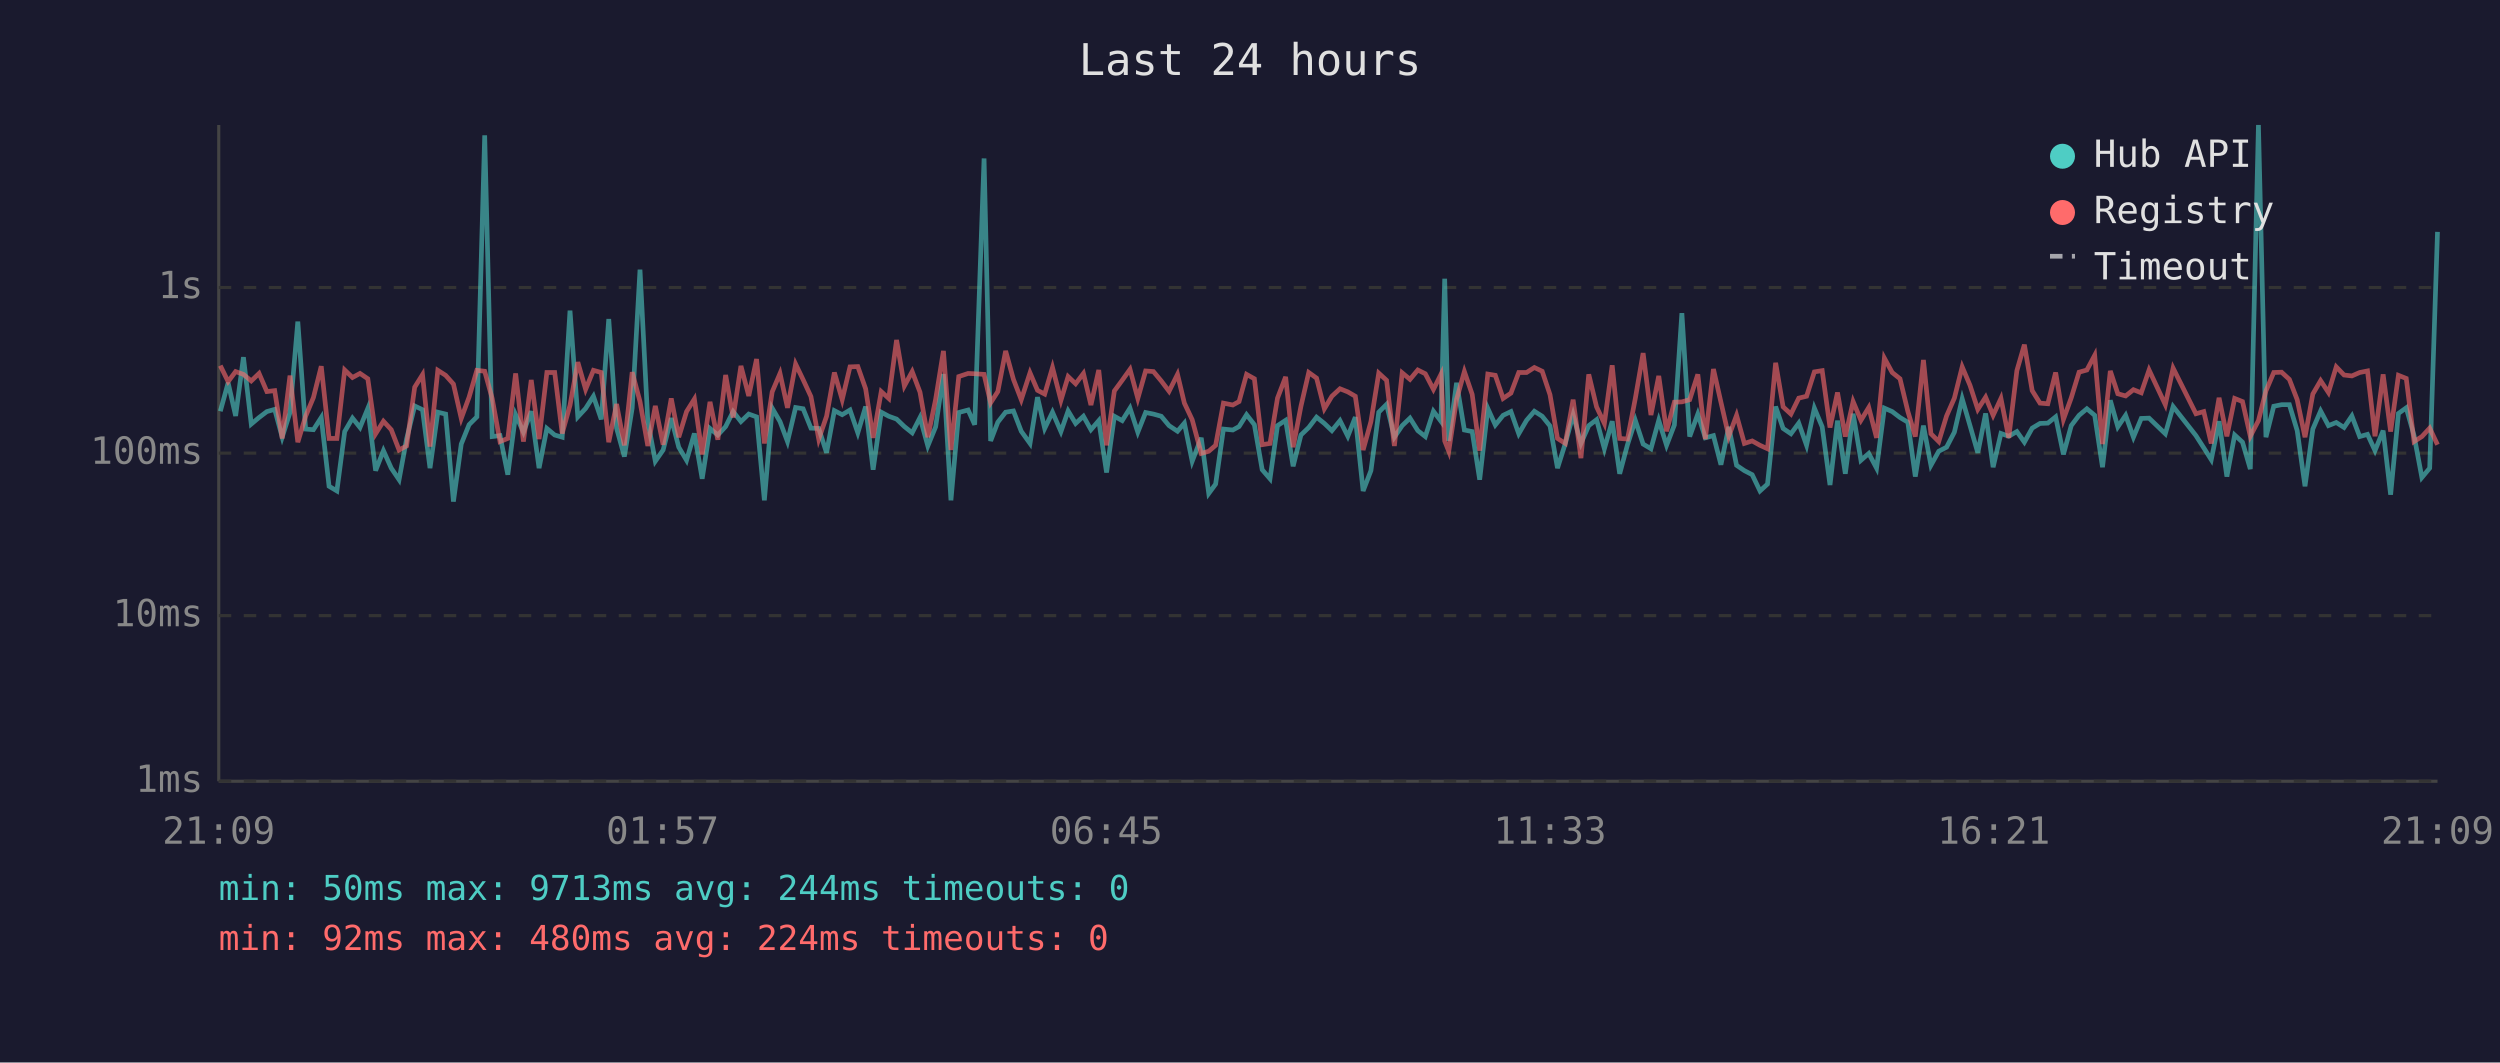
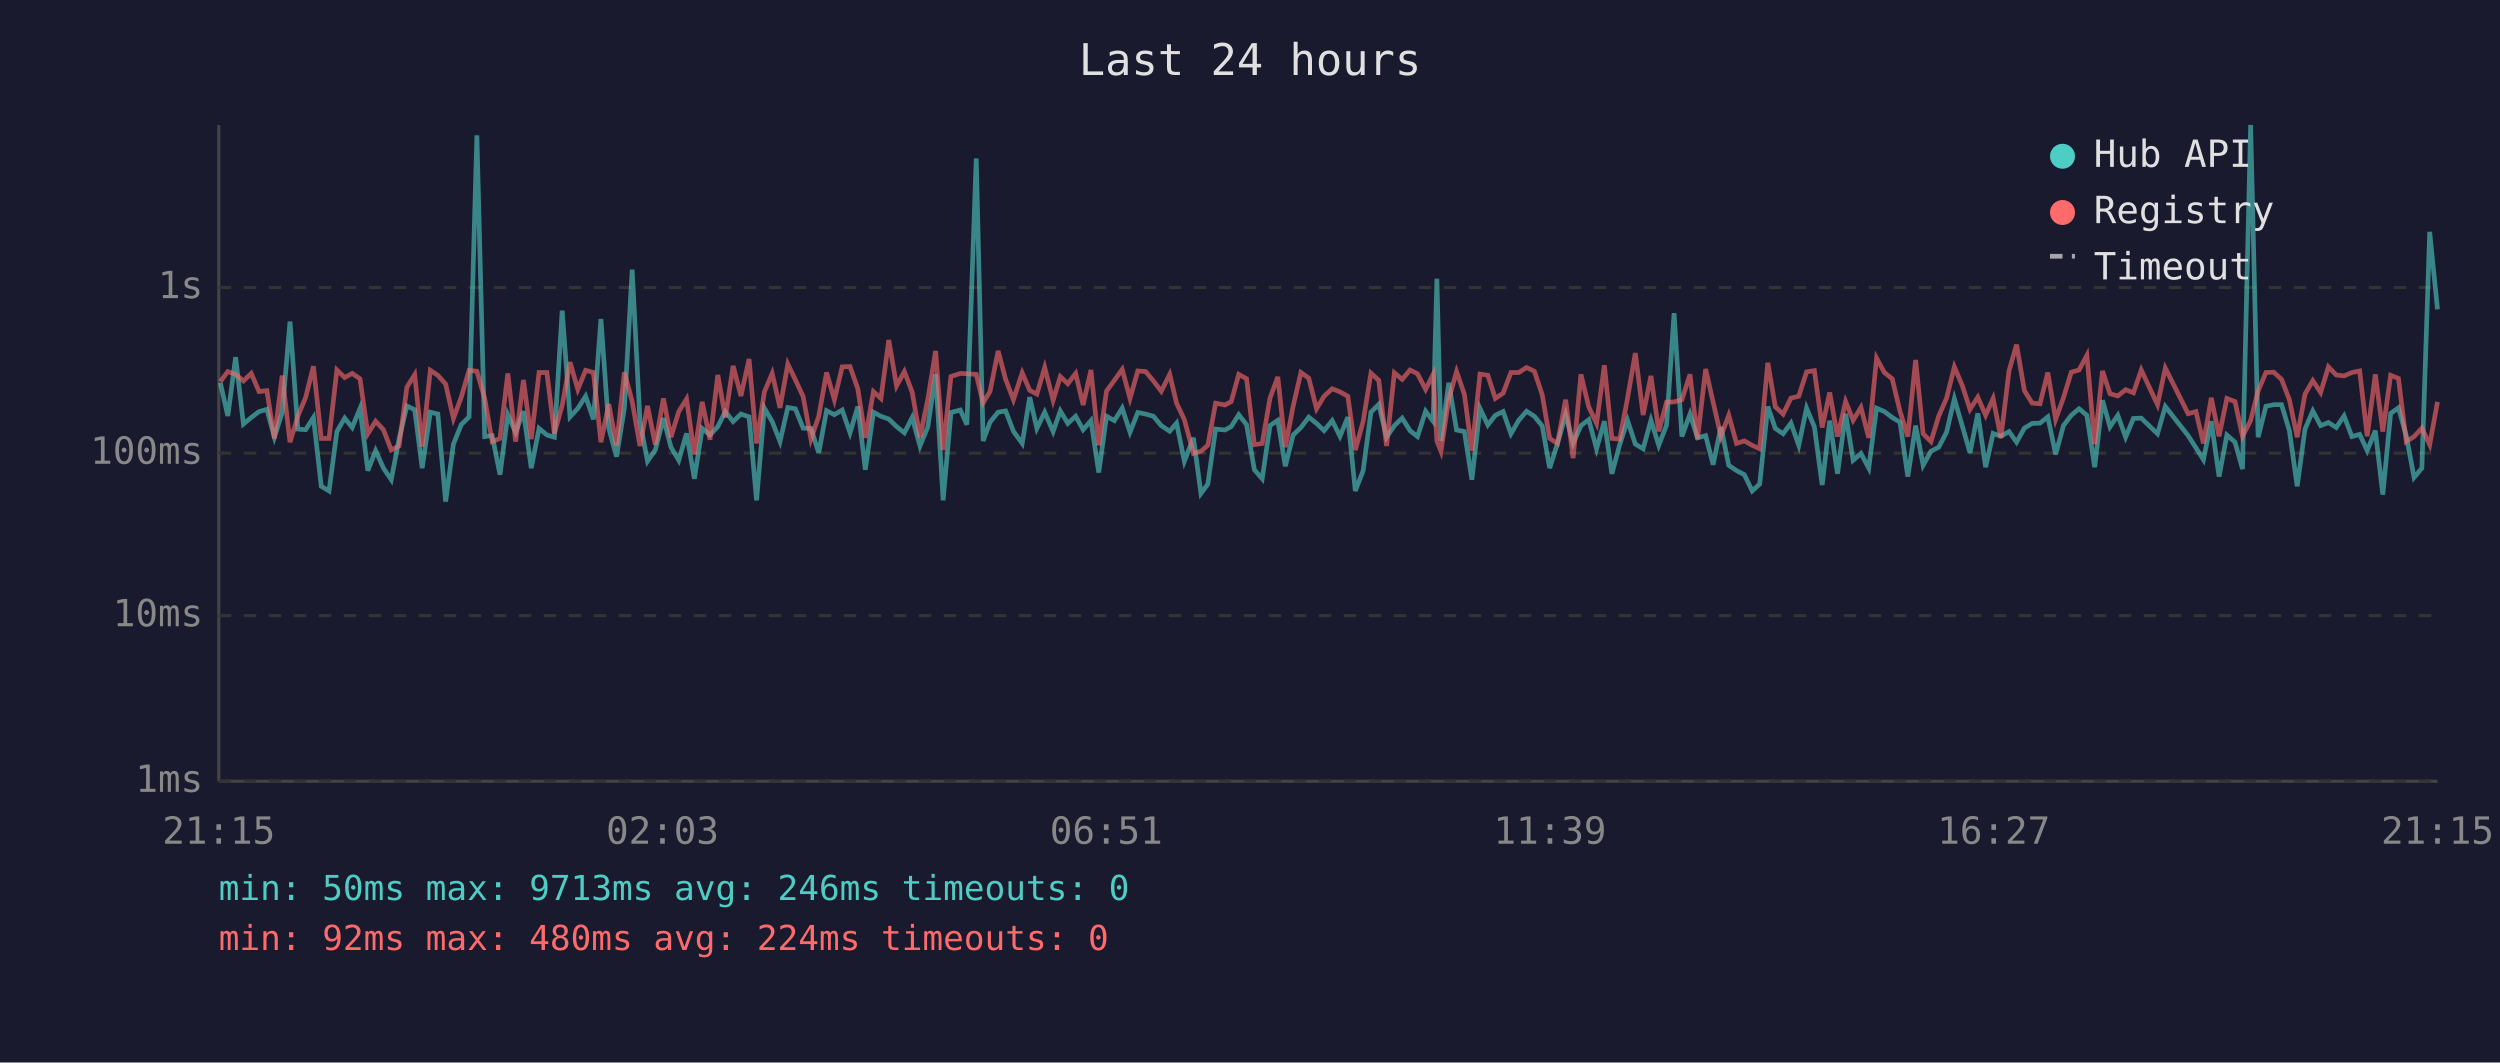
<svg xmlns="http://www.w3.org/2000/svg" viewBox="0 0 800 340" font-family="monospace" font-size="12">
  <rect width="800" height="340" fill="#1a1a2e" />
  <text x="400" y="24" fill="#e0e0e0" font-size="14" text-anchor="middle">Last 24 hours</text>
  <line x1="70" y1="40" x2="70" y2="250" stroke="#444" stroke-width="1" />
  <line x1="70" y1="250" x2="780" y2="250" stroke="#444" stroke-width="1" />
  <line x1="70" y1="250" x2="780" y2="250" stroke="#333" stroke-width="1" stroke-dasharray="4" />
  <text x="65" y="250" fill="#888" text-anchor="end" dominant-baseline="middle">1ms</text>
  <line x1="70" y1="197" x2="780" y2="197" stroke="#333" stroke-width="1" stroke-dasharray="4" />
  <text x="65" y="197" fill="#888" text-anchor="end" dominant-baseline="middle">10ms</text>
  <line x1="70" y1="145" x2="780" y2="145" stroke="#333" stroke-width="1" stroke-dasharray="4" />
  <text x="65" y="145" fill="#888" text-anchor="end" dominant-baseline="middle">100ms</text>
  <line x1="70" y1="92" x2="780" y2="92" stroke="#333" stroke-width="1" stroke-dasharray="4" />
  <text x="65" y="92" fill="#888" text-anchor="end" dominant-baseline="middle">1s</text>
-   <text x="70" y="270" fill="#888" text-anchor="middle">21:09</text>
-   <text x="212" y="270" fill="#888" text-anchor="middle">01:57</text>
-   <text x="354" y="270" fill="#888" text-anchor="middle">06:45</text>
-   <text x="496" y="270" fill="#888" text-anchor="middle">11:33</text>
-   <text x="638" y="270" fill="#888" text-anchor="middle">16:21</text>
-   <text x="780" y="270" fill="#888" text-anchor="middle">21:09</text>
-   <polyline points="70.5,131.6 73.0,122.5 75.4,133.1 77.9,114.3 80.4,135.7 82.9,133.6 85.4,131.7 87.9,131.0 90.3,139.9 92.8,132.0 95.3,102.9 97.8,137.3 100.3,137.5 102.8,133.6 105.3,155.6 107.8,157.1 110.3,138.1 112.8,133.8 115.2,136.8 117.7,130.7 120.2,150.6 122.7,144.2 125.2,149.8 127.7,153.5 130.1,140.5 132.7,129.9 135.2,131.1 137.6,149.8 140.1,131.9 142.6,132.5 145.1,160.5 147.6,142.1 150.1,135.9 152.6,133.4 155.1,43.3 157.5,139.7 160.0,139.4 162.5,151.9 165.0,132.7 167.5,138.3 170.0,131.6 172.5,149.8 175.0,137.1 177.5,139.2 179.9,139.9 182.4,99.4 184.9,133.4 187.4,130.7 189.9,126.8 192.4,134.2 194.8,102.1 197.3,137.0 199.8,146.1 202.3,130.6 204.8,86.3 207.3,134.9 209.7,147.6 212.2,144.0 214.8,133.8 217.2,143.1 219.7,147.3 222.2,138.7 224.7,153.2 227.2,137.1 229.7,139.2 232.2,136.5 234.6,131.7 237.1,134.9 239.6,132.5 242.1,133.4 244.6,160.1 247.1,130.6 249.6,134.9 252.0,141.3 254.6,130.4 257.0,130.8 259.5,137.0 262.0,137.1 264.5,144.9 267.0,131.4 269.5,132.7 272.0,131.2 274.5,138.5 277.0,130.1 279.4,150.3 282.0,131.9 284.4,133.2 286.9,134.1 289.4,136.5 291.9,138.5 294.4,133.6 296.9,142.7 299.4,136.6 301.9,119.7 304.3,160.1 306.8,132.0 309.8,131.2 311.9,135.9 314.9,50.7 317.0,141.1 319.3,135.1 321.8,131.9 324.3,131.5 326.8,138.0 329.6,141.9 332.0,127.1 334.3,137.1 336.8,131.9 339.5,138.1 341.8,131.5 344.2,135.5 346.7,133.2 349.1,137.5 351.6,134.6 354.1,151.2 356.6,133.2 359.1,134.6 361.6,130.6 364.1,138.3 366.6,132.0 369.1,132.5 371.6,133.2 374.1,136.2 376.8,138.0 379.0,135.4 381.5,147.6 384.4,140.1 386.8,157.9 389.0,154.9 391.5,137.3 394.5,137.6 396.5,136.5 398.9,132.7 401.4,135.9 403.9,150.3 406.4,153.2 408.8,136.2 411.4,134.5 413.8,149.2 416.3,139.2 418.8,136.8 421.3,133.5 423.8,135.5 426.2,137.8 428.8,134.6 431.3,139.6 433.7,133.5 436.2,157.1 438.7,150.6 441.2,131.9 443.7,129.4 446.2,139.9 448.7,136.2 451.2,133.8 453.7,137.8 456.1,139.7 458.7,131.6 461.1,134.8 462.3,89.2 463.6,141.1 466.1,122.5 468.6,137.6 471.1,138.1 473.5,153.5 476.1,130.7 478.5,136.0 481.0,132.9 483.5,131.7 486.0,138.8 488.5,134.5 491.0,131.6 493.5,133.2 496.0,136.3 498.4,149.8 500.9,141.9 503.4,132.7 505.9,141.9 508.4,136.2 510.9,134.3 513.4,143.6 515.9,134.8 518.3,151.6 520.8,142.3 523.3,134.5 525.8,142.1 528.3,143.6 530.8,134.5 533.3,142.5 535.8,136.0 538.2,100.2 540.7,139.7 543.3,132.5 545.7,140.1 548.3,139.4 550.7,148.7 553.2,136.6 555.7,148.9 558.2,150.6 560.7,151.9 563.2,157.1 565.6,154.9 568.2,130.1 570.6,137.1 573.1,138.8 575.6,135.4 578.1,142.5 580.6,130.6 583.1,136.6 585.6,155.2 588.0,134.6 590.5,151.6 593.0,132.4 595.5,147.3 598.0,145.1 600.5,149.8 603.0,130.6 605.5,131.7 608.0,133.6 610.5,135.1 612.9,152.5 615.5,136.2 617.9,148.9 620.4,144.4 622.9,143.1 625.4,138.3 627.9,127.6 630.4,136.2 632.9,144.9 635.4,132.3 637.8,149.5 640.3,138.7 642.8,139.6 645.4,138.1 647.8,141.5 650.3,137.0 652.8,135.5 655.3,135.4 657.8,133.4 660.3,145.4 662.8,136.2 665.3,132.9 667.8,130.8 670.3,132.9 672.8,149.5 675.3,128.1 677.7,136.6 680.2,132.9 682.7,139.9 685.2,133.9 687.7,133.8 692.9,138.8 695.4,130.1 702.7,139.4 705.2,143.3 707.6,147.1 710.1,134.8 712.6,152.5 715.1,139.2 717.6,141.5 720.1,150.1 722.7,40.0 725.1,139.9 727.6,130.0 730.1,129.5 732.6,129.5 735.1,137.8 737.6,155.6 740.1,137.3 742.6,131.5 745.1,136.2 747.6,135.2 750.1,136.8 752.6,133.1 755.1,139.7 757.6,139.0 760.0,144.2 762.6,137.8 765.0,158.3 767.5,132.3 770.0,130.5 772.5,139.4 775.0,152.8 777.5,149.8 780.0,74.2" fill="none" stroke="#4ecdc4" stroke-width="1.5" opacity="0.6" />
-   <polyline points="70.5,117.0 73.0,122.1 75.4,118.9 77.9,119.8 80.4,121.9 82.9,119.5 85.4,125.3 87.9,125.0 90.3,140.3 92.8,120.2 95.3,141.5 97.8,133.2 100.3,127.2 102.8,117.2 105.3,140.3 107.8,140.3 110.3,118.4 112.8,120.8 115.2,119.5 117.7,121.2 120.2,138.8 122.7,134.8 125.2,137.5 127.7,144.0 130.1,142.7 132.7,123.9 135.2,119.9 137.6,142.9 140.1,118.5 142.6,120.1 145.1,122.9 147.6,133.9 150.1,127.1 152.6,118.5 155.1,118.8 157.5,127.5 160.0,141.3 162.5,140.3 165.0,119.5 167.5,141.3 170.0,121.6 172.5,140.5 175.0,119.2 177.5,119.2 179.9,138.7 182.4,129.7 184.9,115.9 187.4,124.6 189.9,118.5 192.4,119.2 194.8,141.5 197.3,129.3 199.8,142.5 202.3,119.1 204.8,128.5 207.3,142.7 209.7,129.9 212.2,142.3 214.8,127.5 217.2,139.9 219.7,131.7 222.2,127.7 224.7,145.4 227.2,128.6 229.7,140.7 232.2,120.0 234.6,133.6 237.1,117.1 239.6,126.7 242.1,114.9 244.6,141.9 247.1,125.4 249.6,119.5 252.0,130.5 254.6,116.5 257.0,121.5 259.5,126.9 262.0,140.5 264.5,133.2 267.0,119.2 269.5,127.9 272.0,117.4 274.5,117.3 277.0,124.4 279.4,140.1 282.0,125.3 284.4,127.5 286.9,108.8 289.4,123.5 291.9,118.9 294.4,125.5 296.9,139.9 299.4,127.8 301.9,112.3 304.3,144.0 306.8,120.5 309.8,119.5 311.9,119.6 314.9,119.8 317.0,128.9 319.3,125.3 321.8,112.3 324.3,121.4 326.8,127.9 329.6,119.3 332.0,124.9 334.3,126.1 336.8,117.6 339.5,128.1 341.8,120.5 344.2,122.8 346.7,119.5 349.1,129.6 351.6,118.4 354.1,142.5 356.6,125.1 359.1,121.7 361.6,118.2 364.1,127.5 366.6,118.7 369.1,118.9 371.6,121.9 374.1,125.2 376.8,119.8 379.0,129.0 381.5,134.3 384.4,145.1 386.8,144.4 389.0,142.5 391.5,129.0 394.5,129.6 396.5,128.5 398.9,119.8 401.4,121.2 403.9,142.3 406.4,141.9 408.8,127.4 411.4,120.6 413.8,143.1 416.3,130.0 418.8,119.2 421.3,121.0 423.8,130.8 426.2,126.8 428.8,124.4 431.3,125.4 433.7,126.8 436.2,144.0 438.7,134.9 441.2,119.4 443.7,121.7 446.2,142.7 448.7,119.3 451.2,121.4 453.7,118.4 456.1,119.6 458.7,124.6 461.1,119.8 462.3,141.1 463.6,144.4 466.1,127.8 468.6,118.9 471.1,126.2 473.5,144.2 476.1,119.7 478.5,120.1 481.0,127.5 483.5,125.8 486.0,119.2 488.5,119.2 491.0,117.6 493.5,118.8 496.0,126.3 498.4,140.3 500.9,141.9 503.4,127.9 505.9,146.6 508.4,119.8 510.9,130.2 513.4,135.5 515.9,116.9 518.3,140.3 520.8,140.5 523.3,127.5 525.8,113.0 528.3,132.8 530.8,120.3 533.3,138.0 535.8,128.7 538.2,128.6 540.7,127.9 543.3,119.8 545.7,140.5 548.3,118.1 550.7,128.7 553.2,139.6 555.7,132.9 558.2,141.9 560.7,141.1 563.2,142.5 565.6,143.6 568.2,116.1 570.6,130.2 573.1,132.5 575.6,127.4 578.1,126.8 580.6,119.0 583.1,118.6 585.6,136.8 588.0,125.6 590.5,139.7 593.0,128.5 595.5,134.5 598.0,130.4 600.5,140.1 603.0,114.6 605.5,119.2 608.0,121.2 610.5,131.6 612.9,139.7 615.5,115.2 617.9,138.8 620.4,141.3 622.9,133.1 625.4,127.4 627.9,117.4 630.4,123.3 632.9,131.0 635.4,127.1 637.8,132.9 640.3,127.5 642.8,140.1 645.4,118.6 647.8,110.3 650.3,125.0 652.8,129.0 655.3,129.2 657.8,119.2 660.3,134.2 662.8,127.3 665.3,119.1 667.8,118.4 670.3,113.7 672.8,142.1 675.3,118.7 677.7,126.0 680.2,126.7 682.7,124.7 685.2,125.7 687.7,118.4 692.9,129.5 695.4,117.8 702.7,132.4 705.2,131.7 707.6,141.9 710.1,127.3 712.6,139.6 715.1,127.5 717.6,128.5 720.1,139.6 722.7,134.6 725.1,125.1 727.6,119.2 730.1,119.1 732.6,121.4 735.1,127.9 737.6,139.9 740.1,126.1 742.6,121.8 745.1,125.6 747.6,117.4 750.1,120.0 752.6,120.3 755.1,119.2 757.6,118.7 760.0,139.6 762.6,119.8 765.0,138.1 767.5,120.1 770.0,121.1 772.5,141.3 775.0,139.7 777.5,137.0 780.0,142.3" fill="none" stroke="#ff6b6b" stroke-width="1.5" opacity="0.6" />
+   <text x="70" y="270" fill="#888" text-anchor="middle">21:15</text>
+   <text x="212" y="270" fill="#888" text-anchor="middle">02:03</text>
+   <text x="354" y="270" fill="#888" text-anchor="middle">06:51</text>
+   <text x="496" y="270" fill="#888" text-anchor="middle">11:39</text>
+   <text x="638" y="270" fill="#888" text-anchor="middle">16:27</text>
+   <text x="780" y="270" fill="#888" text-anchor="middle">21:15</text>
+   <polyline points="70.5,122.5 72.9,133.1 75.4,114.3 77.9,135.7 80.4,133.6 82.9,131.7 85.4,131.0 87.8,139.9 90.3,132.0 92.8,102.9 95.3,137.3 97.8,137.5 100.3,133.6 102.8,155.6 105.3,157.1 107.8,138.1 110.3,133.8 112.7,136.8 115.2,130.7 117.7,150.6 120.2,144.2 122.7,149.8 125.2,153.5 127.7,140.5 130.2,129.9 132.7,131.1 135.1,149.8 137.7,131.9 140.1,132.5 142.6,160.5 145.1,142.1 147.6,135.9 150.1,133.4 152.6,43.3 155.1,139.7 157.5,139.4 160.0,151.9 162.5,132.7 165.0,138.3 167.5,131.6 170.0,149.8 172.5,137.1 175.0,139.2 177.4,139.9 179.9,99.4 182.4,133.4 184.9,130.7 187.4,126.8 189.9,134.2 192.3,102.1 194.8,137.0 197.3,146.1 199.8,130.6 202.3,86.3 204.8,134.9 207.2,147.6 209.7,144.0 212.3,133.8 214.7,143.1 217.2,147.3 219.7,138.7 222.2,153.2 224.7,137.1 227.2,139.2 229.7,136.5 232.1,131.7 234.6,134.9 237.1,132.5 239.7,133.4 242.1,160.1 244.6,130.6 247.1,134.9 249.6,141.3 252.1,130.4 254.5,130.8 257.0,137.0 259.5,137.1 262.0,144.9 264.5,131.4 267.0,132.7 269.5,131.2 272.0,138.5 274.5,130.1 276.9,150.3 279.5,131.9 281.9,133.2 284.4,134.1 286.9,136.5 289.4,138.5 291.9,133.6 294.4,142.7 296.9,136.6 299.4,119.7 301.8,160.1 304.3,132.0 307.3,131.2 309.4,135.9 312.4,50.7 314.6,141.1 316.8,135.1 319.4,131.9 321.8,131.5 324.3,138.0 327.1,141.9 329.5,127.1 331.8,137.1 334.3,131.9 337.0,138.1 339.3,131.5 341.7,135.5 344.2,133.2 346.6,137.5 349.1,134.6 351.6,151.2 354.1,133.2 356.6,134.6 359.1,130.6 361.6,138.3 364.1,132.0 366.6,132.5 369.1,133.2 371.6,136.2 374.3,138.0 376.5,135.4 379.0,147.6 381.9,140.1 384.3,157.9 386.5,154.9 389.0,137.3 392.0,137.6 394.0,136.5 396.4,132.7 398.9,135.9 401.4,150.3 403.9,153.2 406.4,136.2 408.9,134.5 411.3,149.2 413.8,139.2 416.3,136.8 418.8,133.5 421.3,135.5 423.7,137.8 426.3,134.6 428.8,139.6 431.3,133.5 433.7,157.1 436.2,150.6 438.7,131.9 441.2,129.4 443.7,139.9 446.2,136.2 448.7,133.8 451.2,137.8 453.6,139.7 456.2,131.6 458.6,134.8 459.8,89.2 461.1,141.1 463.6,122.5 466.1,137.6 468.6,138.1 471.0,153.5 473.6,130.7 476.1,136.0 478.5,132.9 481.0,131.7 483.5,138.8 486.0,134.5 488.5,131.6 491.0,133.2 493.5,136.3 495.9,149.8 498.4,141.9 501.0,132.7 503.4,141.9 505.9,136.2 508.4,134.3 510.9,143.6 513.4,134.8 515.8,151.6 518.3,142.3 520.8,134.5 523.3,142.1 525.8,143.6 528.3,134.5 530.8,142.5 533.3,136.0 535.7,100.2 538.2,139.7 540.8,132.5 543.2,140.1 545.8,139.4 548.2,148.7 550.7,136.6 553.2,148.9 555.7,150.6 558.2,151.9 560.7,157.1 563.1,154.9 565.7,130.1 568.1,137.1 570.6,138.8 573.1,135.4 575.6,142.5 578.1,130.6 580.6,136.6 583.1,155.2 585.5,134.6 588.0,151.6 590.6,132.4 593.0,147.3 595.5,145.1 598.0,149.8 600.5,130.6 603.0,131.7 605.5,133.6 608.0,135.1 610.5,152.5 613.0,136.2 615.4,148.9 617.9,144.4 620.4,143.1 622.9,138.3 625.4,127.6 627.9,136.2 630.4,144.9 632.9,132.3 635.4,149.5 637.8,138.7 640.3,139.6 642.9,138.1 645.3,141.5 647.8,137.0 650.3,135.5 652.8,135.4 655.3,133.4 657.8,145.4 660.3,136.2 662.8,132.9 665.3,130.8 667.8,132.9 670.3,149.5 672.8,128.1 675.2,136.6 677.7,132.9 680.2,139.9 682.7,133.9 685.2,133.8 690.4,138.8 692.9,130.1 700.2,139.4 702.7,143.3 705.1,147.1 707.6,134.8 710.1,152.5 712.6,139.2 715.2,141.5 717.6,150.1 720.2,40.0 722.6,139.9 725.1,130.0 727.6,129.5 730.1,129.5 732.6,137.8 735.1,155.6 737.6,137.3 740.1,131.5 742.6,136.2 745.1,135.2 747.6,136.8 750.1,133.1 752.6,139.7 755.1,139.0 757.5,144.2 760.1,137.8 762.5,158.3 765.0,132.3 767.5,130.5 770.0,139.4 772.5,152.8 775.0,149.8 777.5,74.2 780.0,99.0" fill="none" stroke="#4ecdc4" stroke-width="1.5" opacity="0.6" />
+   <polyline points="70.5,122.1 72.9,118.9 75.4,119.8 77.9,121.9 80.4,119.5 82.9,125.3 85.4,125.0 87.8,140.3 90.3,120.2 92.8,141.5 95.3,133.2 97.8,127.2 100.3,117.2 102.8,140.3 105.3,140.3 107.8,118.4 110.3,120.8 112.7,119.5 115.2,121.2 117.7,138.8 120.2,134.8 122.7,137.5 125.2,144.0 127.7,142.7 130.2,123.9 132.7,119.9 135.1,142.9 137.7,118.5 140.1,120.1 142.6,122.9 145.1,133.9 147.6,127.1 150.1,118.5 152.6,118.8 155.1,127.5 157.5,141.3 160.0,140.3 162.5,119.5 165.0,141.3 167.5,121.6 170.0,140.5 172.5,119.2 175.0,119.2 177.4,138.7 179.9,129.7 182.4,115.9 184.9,124.6 187.4,118.5 189.9,119.2 192.3,141.5 194.8,129.3 197.3,142.5 199.8,119.1 202.3,128.5 204.8,142.7 207.2,129.9 209.7,142.3 212.3,127.5 214.7,139.9 217.2,131.7 219.7,127.7 222.2,145.4 224.7,128.6 227.2,140.7 229.7,120.0 232.1,133.6 234.6,117.1 237.1,126.7 239.7,114.9 242.1,141.9 244.6,125.4 247.1,119.5 249.6,130.5 252.1,116.5 254.5,121.5 257.0,126.9 259.5,140.5 262.0,133.2 264.5,119.2 267.0,127.9 269.5,117.4 272.0,117.3 274.5,124.4 276.9,140.1 279.5,125.3 281.9,127.5 284.4,108.8 286.9,123.5 289.4,118.9 291.9,125.5 294.4,139.9 296.9,127.8 299.4,112.3 301.8,144.0 304.3,120.5 307.3,119.5 309.4,119.6 312.4,119.8 314.6,128.9 316.8,125.3 319.4,112.3 321.8,121.4 324.3,127.9 327.1,119.3 329.5,124.9 331.8,126.1 334.3,117.6 337.0,128.1 339.3,120.5 341.7,122.8 344.2,119.5 346.6,129.6 349.1,118.4 351.6,142.5 354.1,125.1 356.6,121.7 359.1,118.2 361.6,127.5 364.1,118.7 366.6,118.9 369.1,121.9 371.6,125.2 374.3,119.8 376.5,129.0 379.0,134.3 381.9,145.1 384.3,144.4 386.5,142.5 389.0,129.0 392.0,129.6 394.0,128.5 396.4,119.8 398.9,121.2 401.4,142.3 403.9,141.9 406.4,127.4 408.9,120.6 411.3,143.1 413.8,130.0 416.3,119.2 418.8,121.0 421.3,130.8 423.7,126.8 426.3,124.4 428.8,125.4 431.3,126.8 433.7,144.0 436.2,134.9 438.7,119.4 441.2,121.7 443.7,142.7 446.2,119.3 448.7,121.4 451.2,118.4 453.6,119.6 456.2,124.6 458.6,119.8 459.8,141.1 461.1,144.4 463.6,127.8 466.1,118.9 468.6,126.2 471.0,144.2 473.6,119.7 476.1,120.1 478.5,127.5 481.0,125.8 483.5,119.2 486.0,119.2 488.5,117.6 491.0,118.8 493.5,126.3 495.9,140.3 498.4,141.9 501.0,127.9 503.4,146.6 505.9,119.8 508.4,130.2 510.9,135.5 513.4,116.9 515.8,140.3 518.3,140.5 520.8,127.5 523.3,113.0 525.8,132.8 528.3,120.3 530.8,138.0 533.3,128.7 535.7,128.6 538.2,127.9 540.8,119.8 543.2,140.5 545.8,118.1 548.2,128.7 550.7,139.6 553.2,132.9 555.7,141.9 558.2,141.1 560.7,142.5 563.1,143.6 565.7,116.1 568.1,130.2 570.6,132.5 573.1,127.4 575.6,126.8 578.1,119.0 580.6,118.6 583.1,136.8 585.5,125.6 588.0,139.7 590.6,128.5 593.0,134.5 595.5,130.4 598.0,140.1 600.5,114.6 603.0,119.2 605.5,121.2 608.0,131.6 610.5,139.7 613.0,115.2 615.4,138.8 617.9,141.3 620.4,133.1 622.9,127.4 625.4,117.4 627.9,123.3 630.4,131.0 632.9,127.1 635.4,132.9 637.8,127.5 640.3,140.1 642.9,118.6 645.3,110.3 647.8,125.0 650.3,129.0 652.8,129.2 655.3,119.2 657.8,134.2 660.3,127.3 662.8,119.1 665.3,118.4 667.8,113.7 670.3,142.1 672.8,118.7 675.2,126.0 677.7,126.7 680.2,124.7 682.7,125.7 685.2,118.4 690.4,129.5 692.9,117.8 700.2,132.4 702.7,131.7 705.1,141.9 707.6,127.3 710.1,139.6 712.6,127.5 715.2,128.5 717.6,139.6 720.2,134.6 722.6,125.1 725.1,119.2 727.6,119.1 730.1,121.4 732.6,127.9 735.1,139.9 737.6,126.1 740.1,121.8 742.6,125.6 745.1,117.4 747.6,120.0 750.1,120.3 752.6,119.2 755.1,118.7 757.5,139.6 760.1,119.8 762.5,138.1 765.0,120.1 767.5,121.1 770.0,141.3 772.5,139.7 775.0,137.0 777.5,142.3 780.0,128.6" fill="none" stroke="#ff6b6b" stroke-width="1.5" opacity="0.6" />
  <circle cx="660" cy="50" r="4" fill="#4ecdc4" />
  <text x="670" y="50" fill="#e0e0e0" dominant-baseline="middle">Hub API</text>
  <circle cx="660" cy="68" r="4" fill="#ff6b6b" />
  <text x="670" y="68" fill="#e0e0e0" dominant-baseline="middle">Registry</text>
  <line x1="656" y1="82" x2="664" y2="82" stroke="#e0e0e0" stroke-width="1.5" stroke-dasharray="4,3" opacity="0.7" />
  <text x="670" y="86" fill="#e0e0e0" dominant-baseline="middle">Timeout</text>
-   <text x="70" y="288" fill="#4ecdc4" font-size="11">min: 50ms  max: 9713ms  avg: 244ms  timeouts: 0</text>
+   <text x="70" y="288" fill="#4ecdc4" font-size="11">min: 50ms  max: 9713ms  avg: 246ms  timeouts: 0</text>
  <text x="70" y="304" fill="#ff6b6b" font-size="11">min: 92ms  max: 480ms  avg: 224ms  timeouts: 0</text>
</svg>
